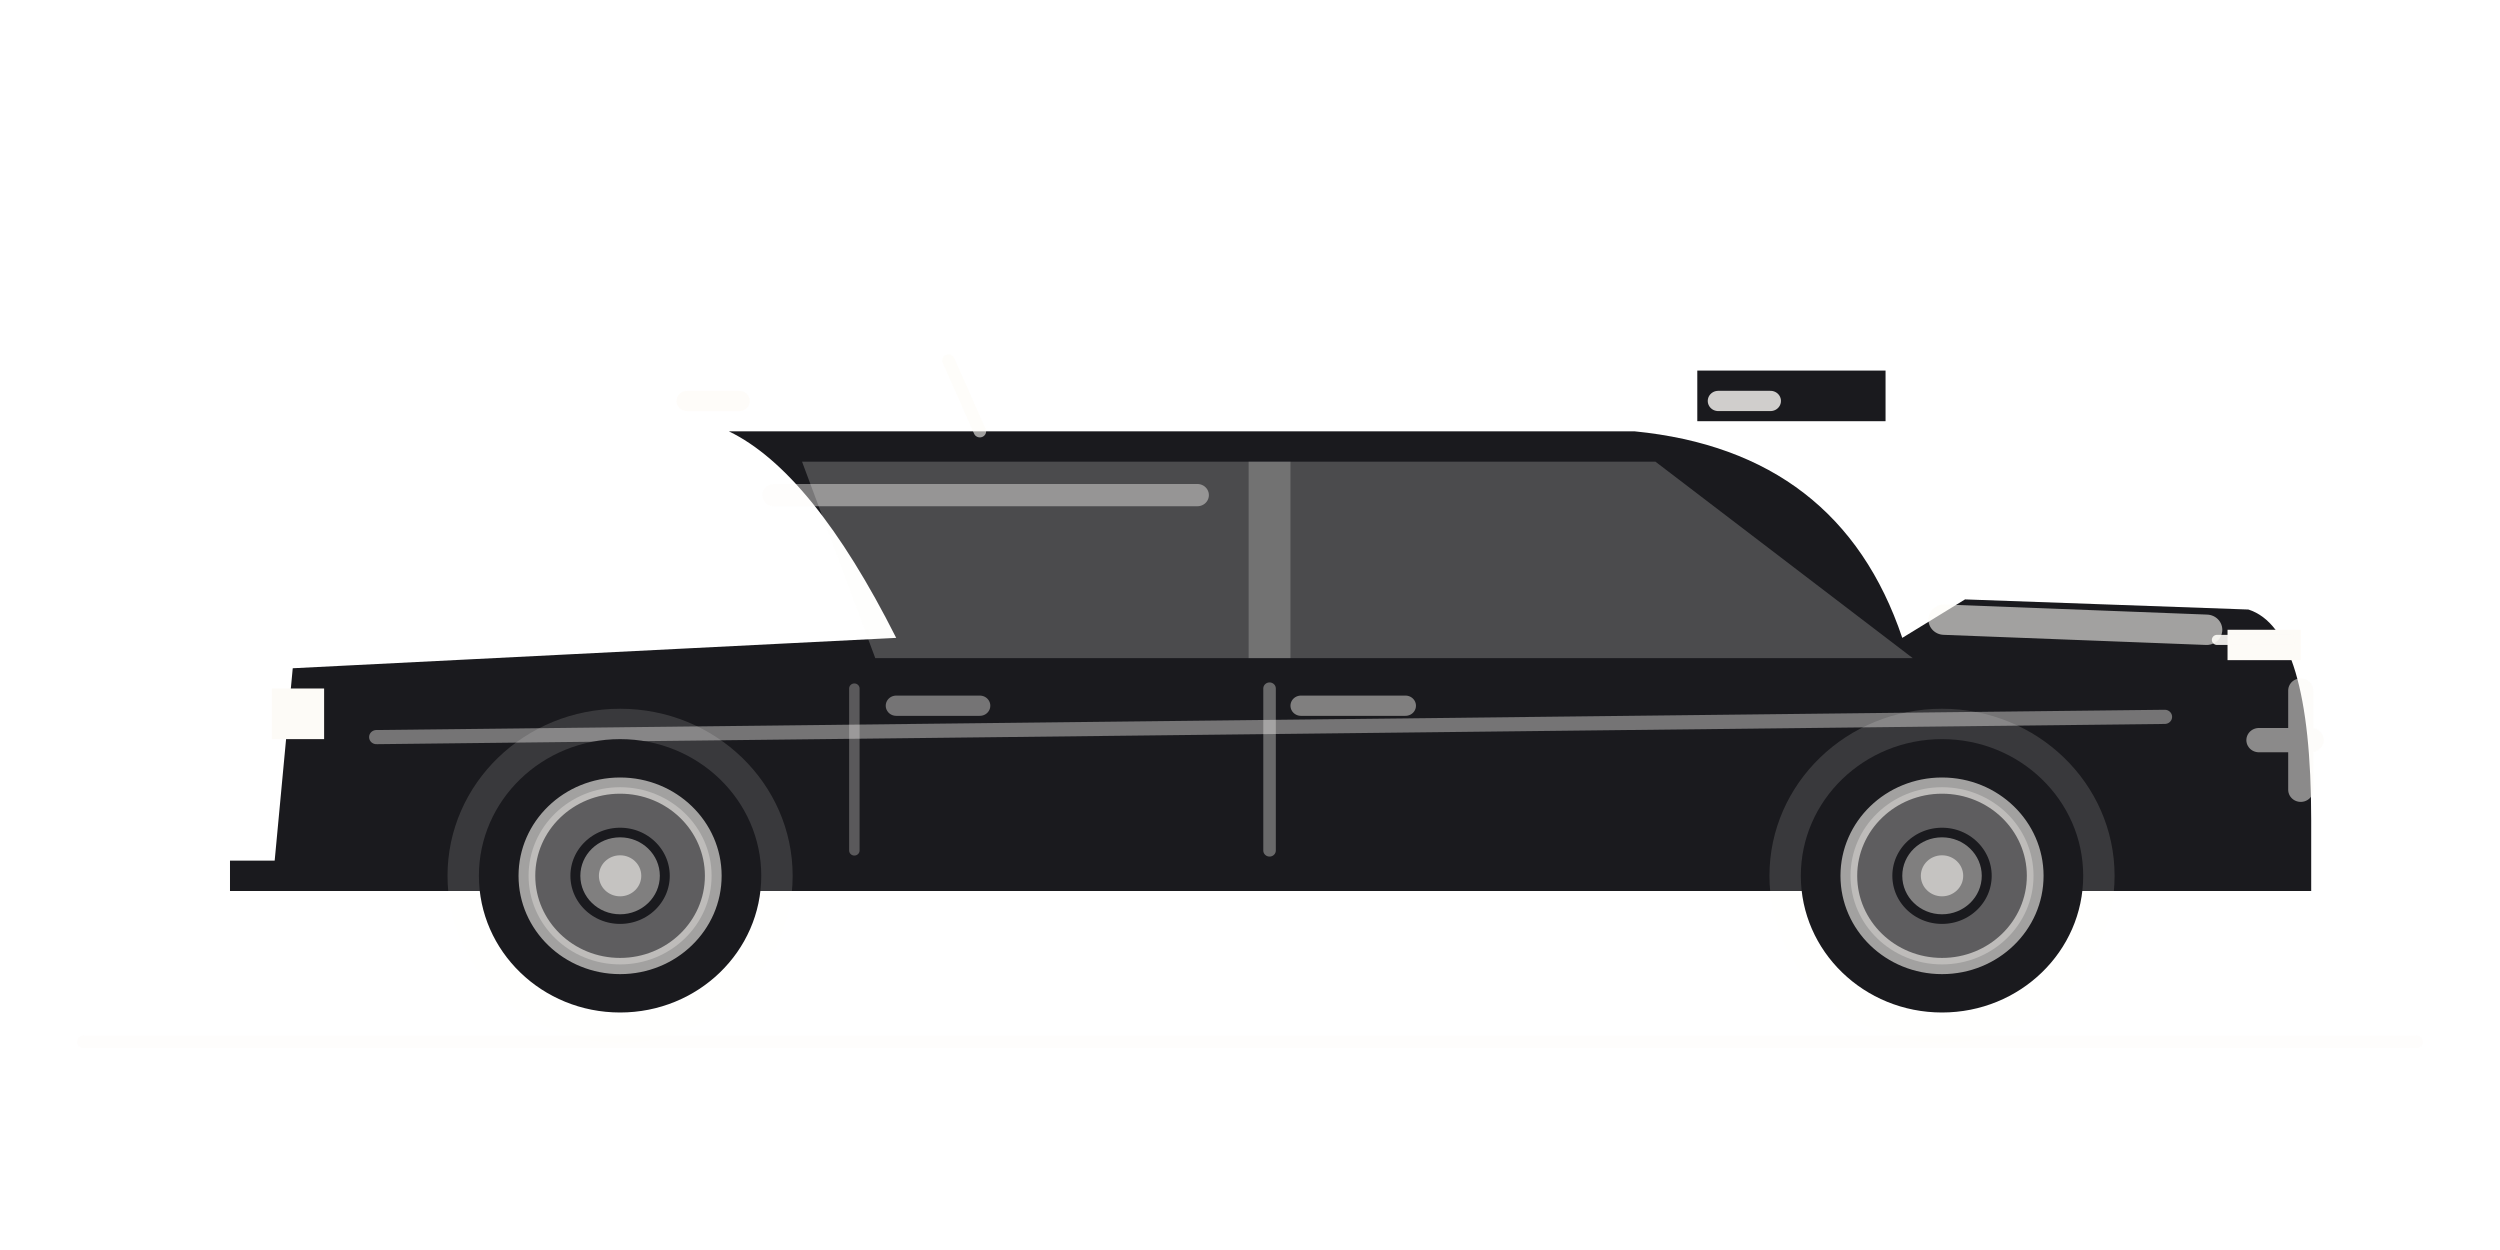
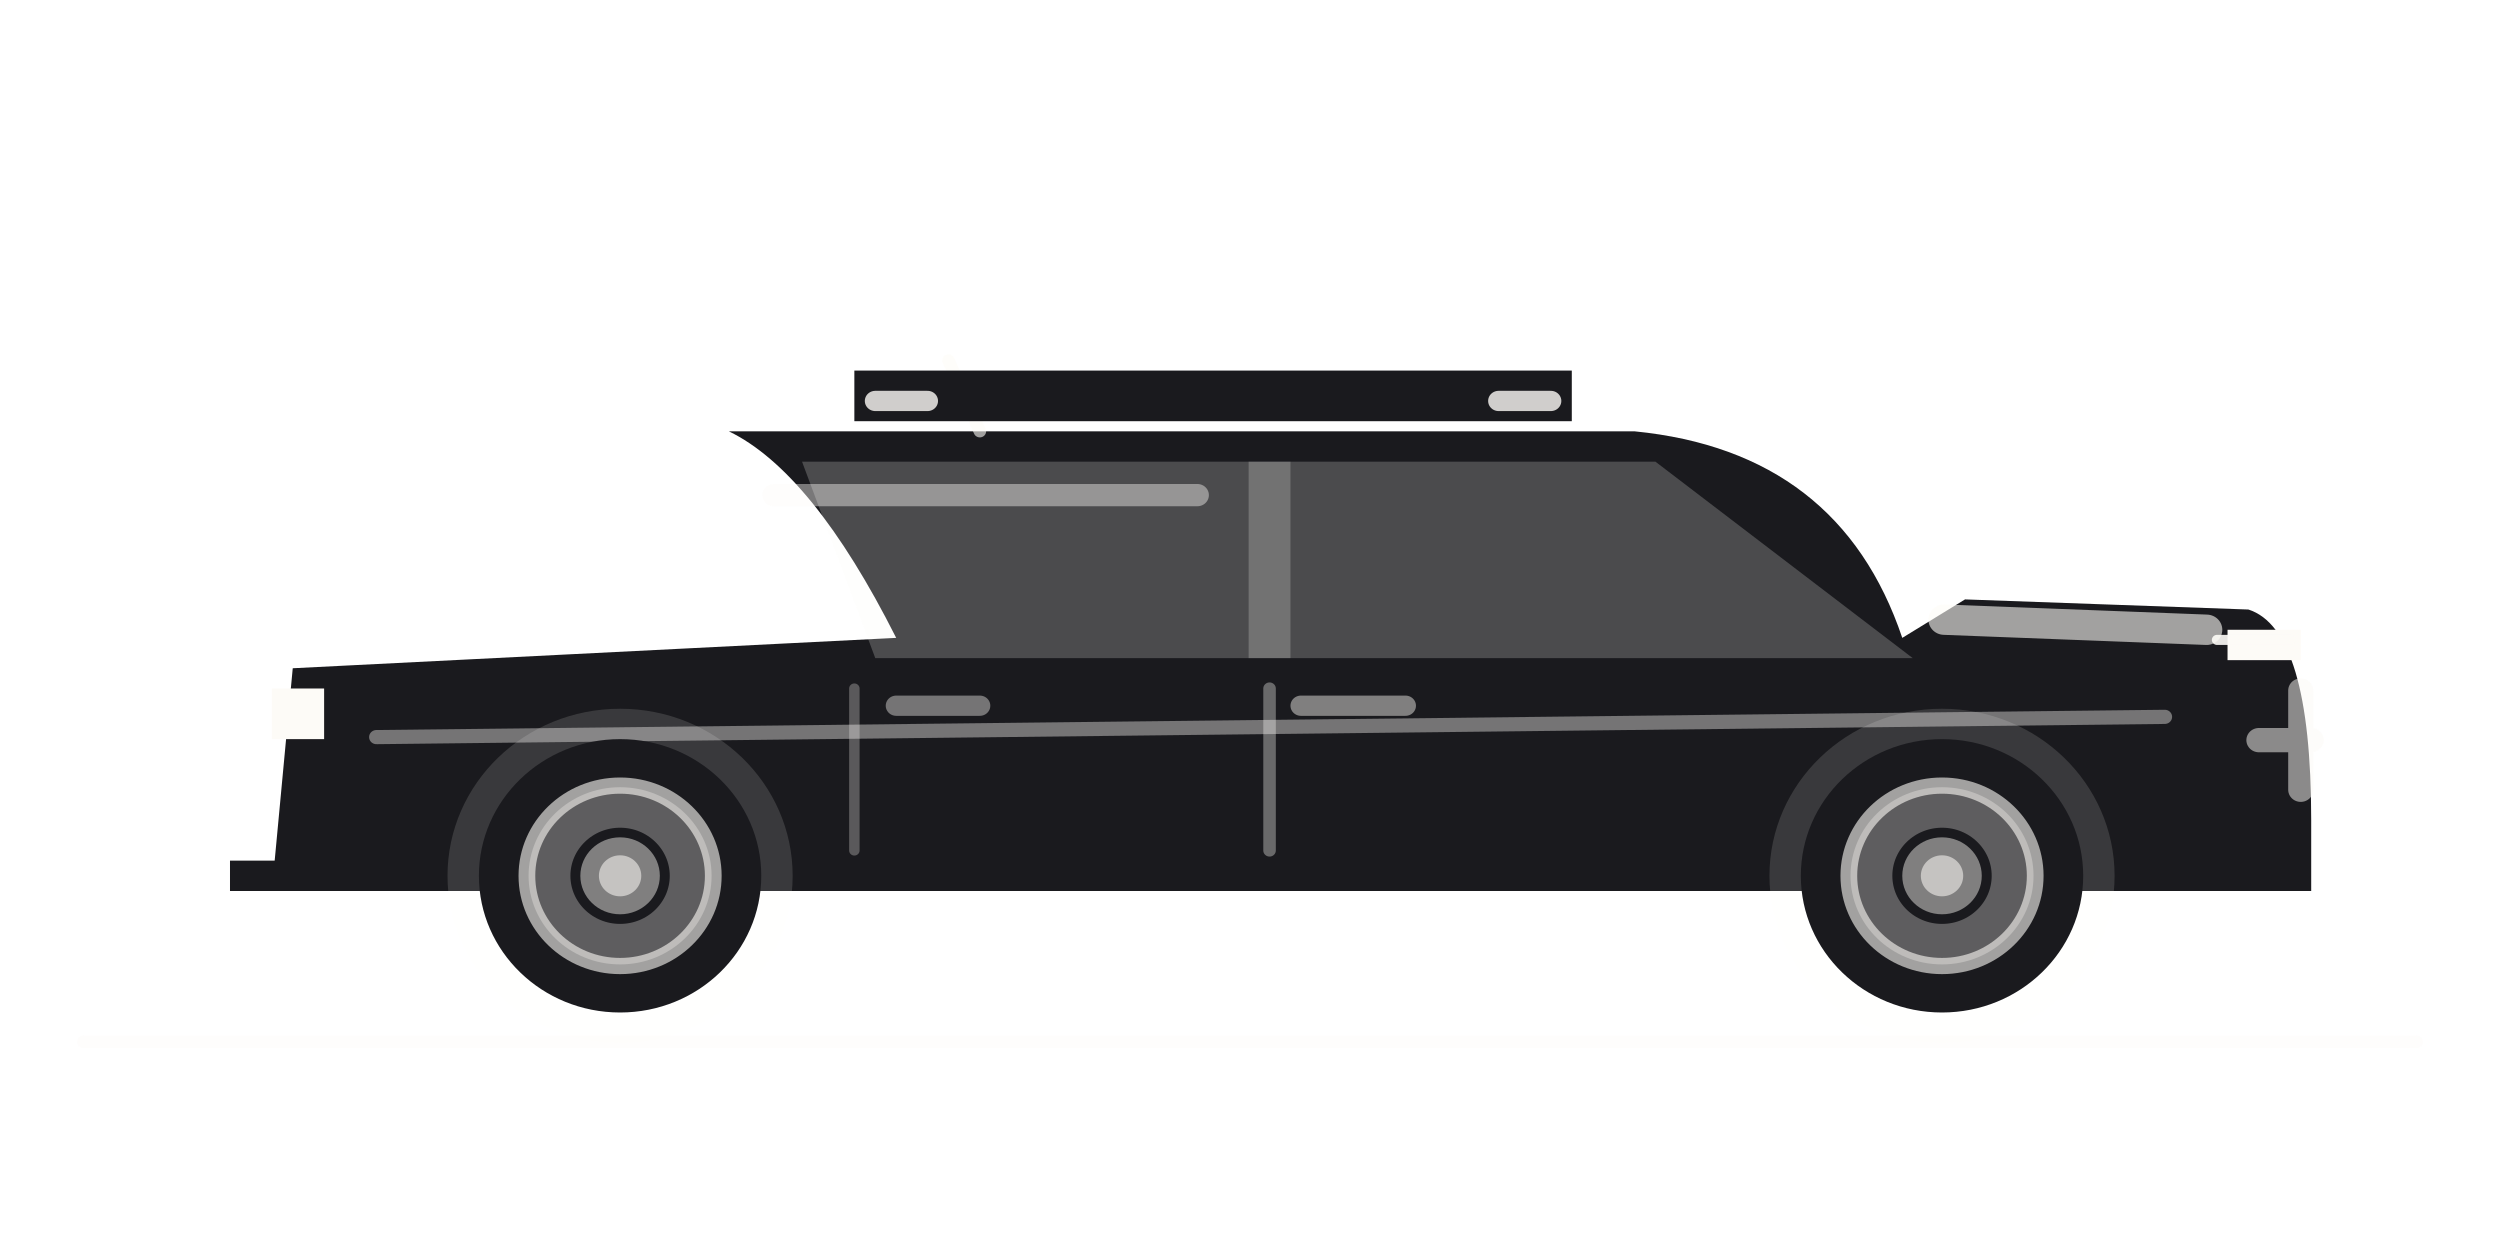
<svg xmlns="http://www.w3.org/2000/svg" viewBox="0 0 240 120">
  <g transform="translate(2.2 0) scale(1.004 0.972)" transform-origin="120 100">
    <path d="M23.8 88L25.8 66L83.5 63Q75.5 46.6 67.5 42.6L154.1 42.6Q173.7 44.6 179.7 63L185.7 59.2L212.8 60.2Q218.8 62.2 218.8 81L218.8 88Z" fill="#1A1A1E" />
    <circle cx="57.1" cy="86.5" r="16.5" fill="#FDFBF7" fill-opacity=".14" />
    <circle cx="183.5" cy="86.5" r="16.5" fill="#FDFBF7" fill-opacity=".14" />
    <path d="M156.1 45.6L180.7 65L117.2 65L117.2 45.6Z" fill="#FDFBF7" fill-opacity="0.22" />
    <path d="M121.2 45.6L121.2 65L81.5 65L74.5 45.6Z" fill="#FDFBF7" fill-opacity="0.22" />
    <path d="M119.2 68V84" fill="none" stroke="#FDFBF7" stroke-opacity="0.35" stroke-width="1.2" stroke-linecap="round" stroke-linejoin="round" />
    <path d="M79.5 68V84" fill="none" stroke="#FDFBF7" stroke-opacity="0.28" stroke-width="1" stroke-linecap="round" stroke-linejoin="round" />
    <path d="M122.2 69.7h10" fill="none" stroke="#FDFBF7" stroke-opacity="0.45" stroke-width="2" stroke-linecap="round" stroke-linejoin="round" />
    <path d="M83.5 69.7h8" fill="none" stroke="#FDFBF7" stroke-opacity="0.4" stroke-width="2" stroke-linecap="round" stroke-linejoin="round" />
    <path d="M33.8 72.8L204.8 70.8" fill="none" stroke="#FDFBF7" stroke-opacity="0.4" stroke-width="1.4" stroke-linecap="round" stroke-linejoin="round" />
    <path d="M210.8 62.2h7v3h-7z" fill="#FDFBF7" />
    <path d="M23.8 68h5v5h-5z" fill="#FDFBF7" />
    <path d="M209.8 63.2h7" fill="none" stroke="#FDFBF7" stroke-opacity="0.9" stroke-width="1" stroke-linecap="round" stroke-linejoin="round" />
    <path d="M217.8 68.2v9.8M213.8 73.1h5" fill="none" stroke="#FDFBF7" stroke-opacity="0.5" stroke-width="2.4" stroke-linecap="round" stroke-linejoin="round" />
    <path d="M91.5 42.6l-3 -7" fill="none" stroke="#FDFBF7" stroke-opacity="0.6" stroke-width="1.2" stroke-linecap="round" stroke-linejoin="round" />
    <path d="M19.8 85h6v3h-6z" fill="#1A1A1E" />
    <circle cx="57.1" cy="86.5" r="13.5" fill="#1A1A1E" />
    <circle cx="57.1" cy="86.5" r="8.91" fill="none" stroke="#FDFBF7" stroke-opacity="0.6" stroke-width="1.6" />
    <circle cx="57.1" cy="86.5" r="2.025" fill="#FDFBF7" fill-opacity=".55" />
    <circle cx="57.1" cy="86.5" r="6.75" fill="none" stroke="#FDFBF7" stroke-opacity="0.3" stroke-width="4" />
    <circle cx="57.1" cy="86.5" r="3.8" fill="#FDFBF7" fill-opacity=".45" />
    <circle cx="183.5" cy="86.5" r="13.5" fill="#1A1A1E" />
    <circle cx="183.5" cy="86.5" r="8.91" fill="none" stroke="#FDFBF7" stroke-opacity="0.6" stroke-width="1.6" />
    <circle cx="183.5" cy="86.5" r="2.025" fill="#FDFBF7" fill-opacity=".55" />
    <circle cx="183.5" cy="86.5" r="6.75" fill="none" stroke="#FDFBF7" stroke-opacity="0.3" stroke-width="4" />
    <circle cx="183.5" cy="86.5" r="3.8" fill="#FDFBF7" fill-opacity=".45" />
-     <path d="M160.1 36.6h18v5h-18z" fill="#1A1A1E" />
-     <path d="M162.1 39.6h5M63.5 39.6h5" fill="none" stroke="#FDFBF7" stroke-opacity="0.8" stroke-width="2" stroke-linecap="round" stroke-linejoin="round" />
+     <path d="M79.5 36.6h68.6v5h-68.6z" fill="#1A1A1E" />
+     <path d="M81.5 39.6h5M141.1 39.6h5" fill="none" stroke="#FDFBF7" stroke-opacity="0.8" stroke-width="2" stroke-linecap="round" stroke-linejoin="round" />
    <path d="M183.7 61.2L208.8 62.2" fill="none" stroke="#FDFBF7" stroke-opacity="0.6" stroke-width="3" stroke-linecap="round" stroke-linejoin="round" />
    <path d="M71.8 48.9h40.5" fill="none" stroke="#FDFBF7" stroke-opacity="0.42" stroke-width="2.2" stroke-linecap="round" stroke-linejoin="round" />
  </g>
  <path d="M8 100h224" fill="none" stroke="#FDFBF7" stroke-opacity="0.25" stroke-width="1.2" stroke-linecap="round" stroke-linejoin="round" />
</svg>
